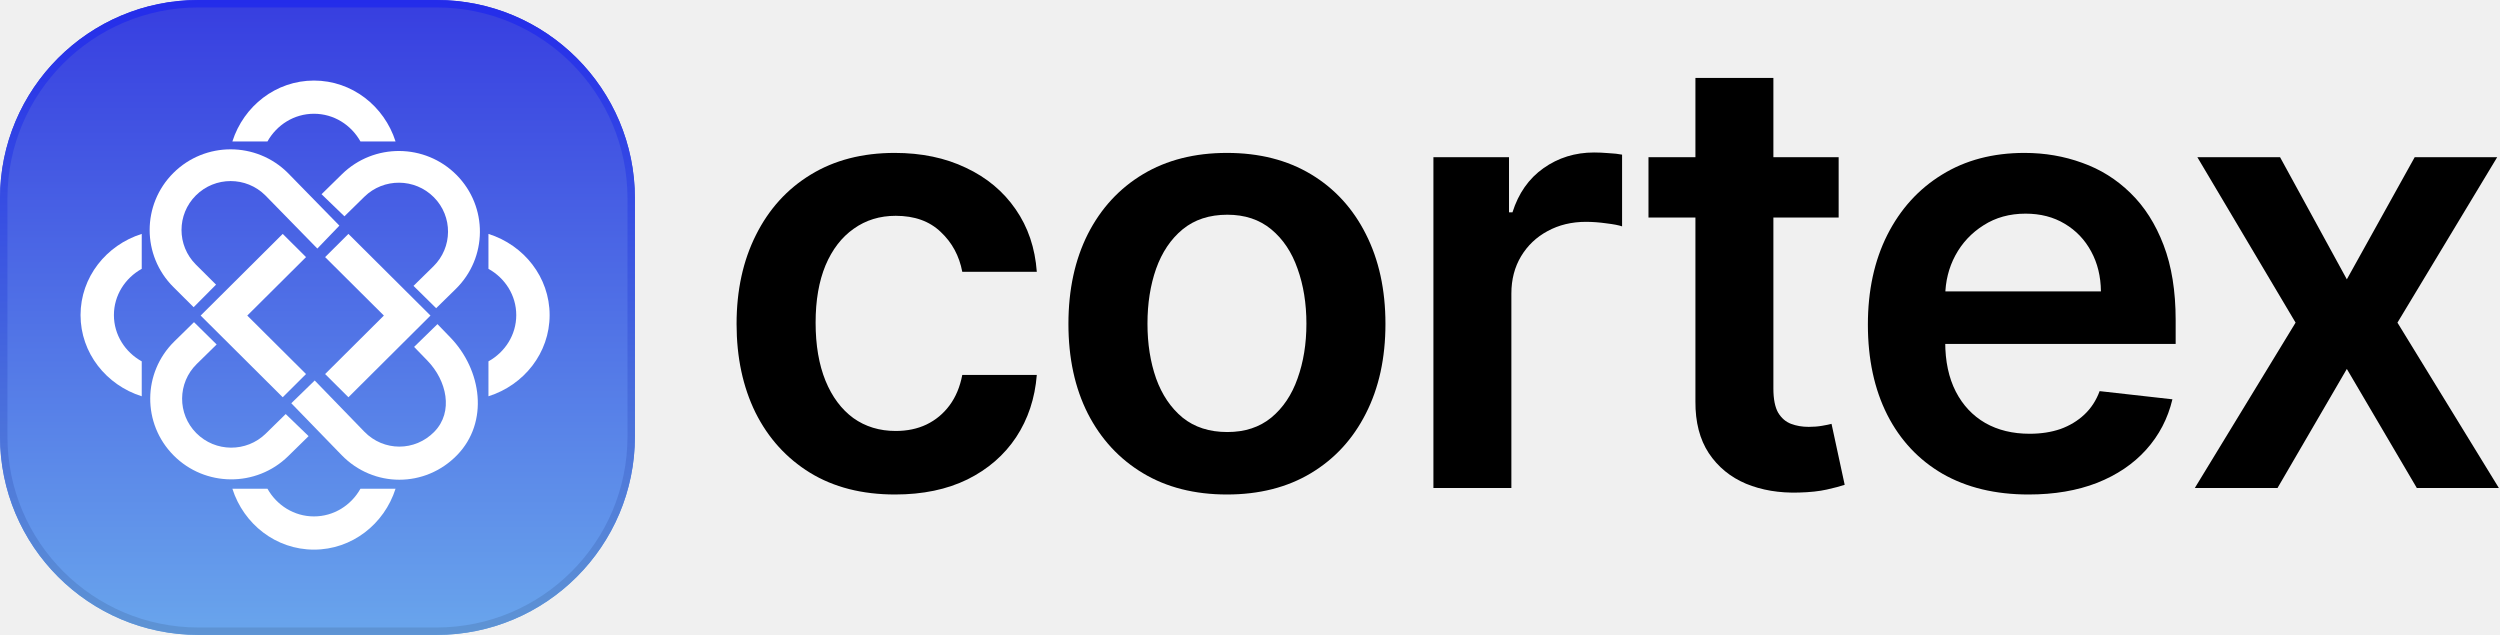
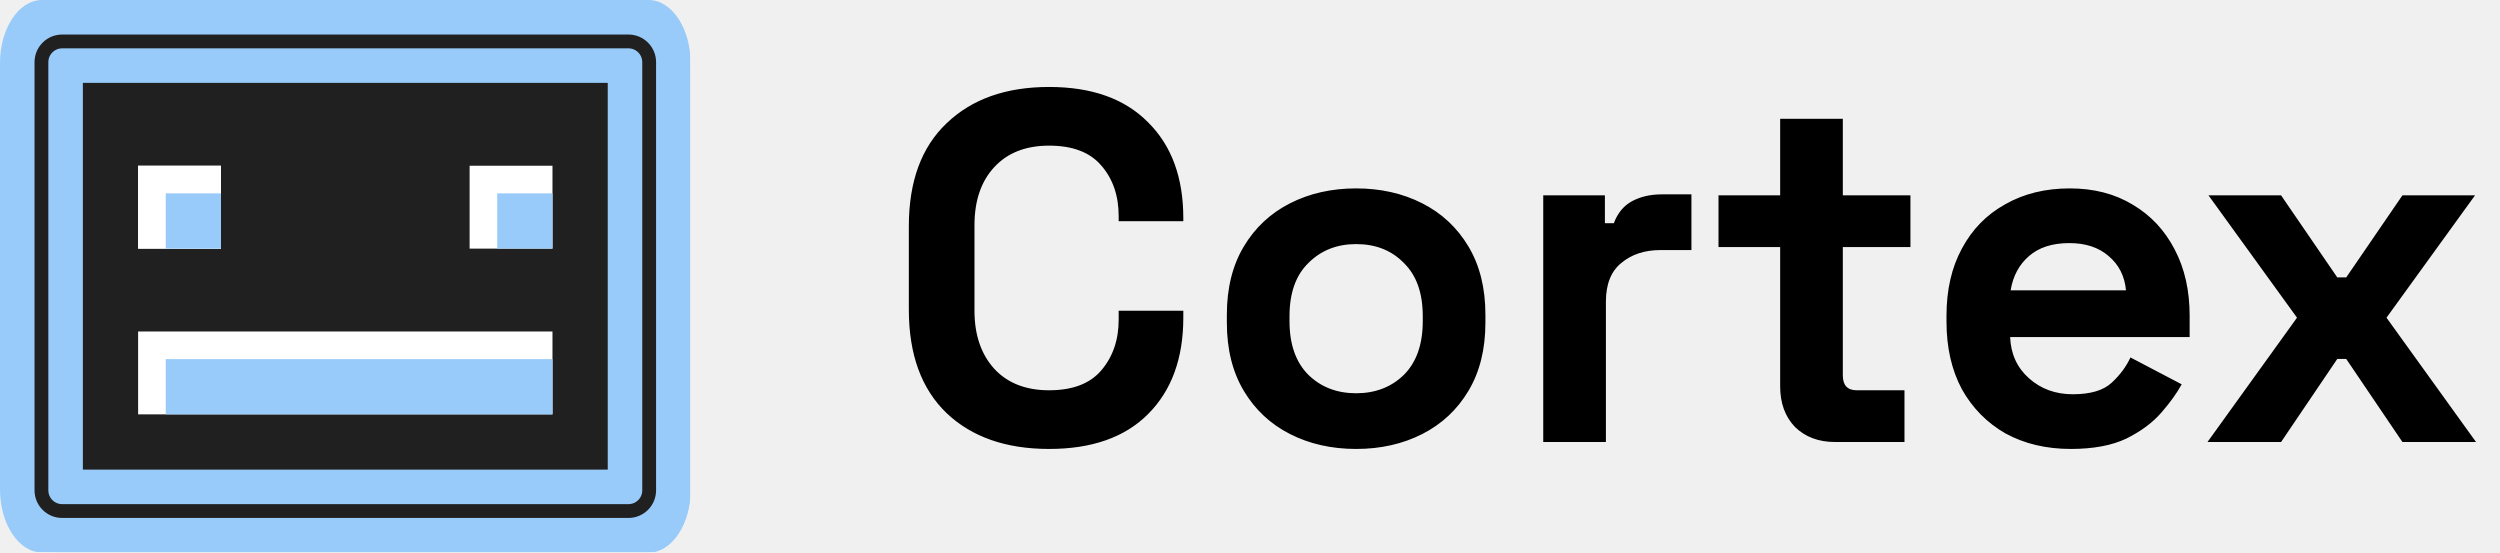
- <svg xmlns="http://www.w3.org/2000/svg" width="189" height="48" viewBox="0 0 189 48" fill="none">
-   <path d="M172.374 11.886L177.421 21.118L182.55 11.886H188.786L181.247 24.391L188.916 36.895H182.713L177.421 27.892L172.178 36.895H165.926L173.546 24.391L166.121 11.886H172.374Z" fill="black" />
-   <path d="M153.359 37.384C150.851 37.384 148.686 36.863 146.862 35.821C145.05 34.768 143.655 33.281 142.678 31.36C141.701 29.427 141.212 27.153 141.212 24.537C141.212 21.965 141.701 19.707 142.678 17.764C143.666 15.81 145.044 14.29 146.813 13.205C148.583 12.108 150.662 11.56 153.05 11.56C154.591 11.56 156.046 11.81 157.413 12.309C158.792 12.798 160.008 13.558 161.06 14.589C162.124 15.62 162.96 16.933 163.568 18.529C164.176 20.114 164.48 22.003 164.48 24.195V26.003H143.98V22.03H158.83C158.819 20.901 158.575 19.897 158.097 19.018C157.619 18.128 156.952 17.427 156.094 16.917C155.248 16.407 154.26 16.152 153.131 16.152C151.926 16.152 150.868 16.445 149.956 17.031C149.044 17.607 148.333 18.366 147.823 19.311C147.324 20.244 147.069 21.27 147.058 22.388V25.856C147.058 27.311 147.324 28.559 147.856 29.601C148.387 30.632 149.131 31.425 150.086 31.978C151.041 32.521 152.159 32.792 153.44 32.792C154.298 32.792 155.074 32.673 155.769 32.434C156.463 32.184 157.066 31.821 157.576 31.343C158.086 30.866 158.472 30.274 158.732 29.569L164.235 30.187C163.888 31.642 163.226 32.912 162.249 33.997C161.283 35.072 160.046 35.908 158.537 36.505C157.028 37.091 155.302 37.384 153.359 37.384Z" fill="black" />
-   <path d="M139.002 11.886V16.445H124.625V11.886H139.002ZM128.174 5.894H134.068V29.373C134.068 30.166 134.188 30.773 134.426 31.197C134.676 31.609 135.002 31.892 135.403 32.043C135.805 32.195 136.25 32.271 136.738 32.271C137.108 32.271 137.444 32.244 137.748 32.19C138.063 32.136 138.302 32.087 138.464 32.043L139.458 36.651C139.143 36.76 138.692 36.879 138.106 37.01C137.531 37.14 136.825 37.216 135.99 37.237C134.513 37.281 133.184 37.058 132 36.57C130.817 36.071 129.878 35.3 129.184 34.258C128.5 33.216 128.163 31.913 128.174 30.35V5.894Z" fill="black" />
-   <path d="M108.366 36.895V11.886H114.081V16.054H114.342C114.798 14.611 115.579 13.498 116.686 12.716C117.804 11.924 119.08 11.528 120.513 11.528C120.838 11.528 121.202 11.544 121.604 11.577C122.016 11.598 122.358 11.636 122.629 11.691V17.113C122.38 17.026 121.984 16.95 121.441 16.885C120.909 16.809 120.393 16.771 119.894 16.771C118.819 16.771 117.853 17.004 116.996 17.471C116.149 17.927 115.482 18.562 114.993 19.376C114.505 20.19 114.26 21.129 114.26 22.193V36.895H108.366Z" fill="black" />
-   <path d="M92.757 37.384C90.314 37.384 88.198 36.847 86.407 35.772C84.616 34.697 83.226 33.194 82.238 31.262C81.261 29.33 80.773 27.072 80.773 24.488C80.773 21.905 81.261 19.642 82.238 17.699C83.226 15.756 84.616 14.247 86.407 13.172C88.198 12.098 90.314 11.56 92.757 11.56C95.199 11.56 97.316 12.098 99.107 13.172C100.898 14.247 102.282 15.756 103.259 17.699C104.246 19.642 104.74 21.905 104.74 24.488C104.74 27.072 104.246 29.33 103.259 31.262C102.282 33.194 100.898 34.697 99.107 35.772C97.316 36.847 95.199 37.384 92.757 37.384ZM92.789 32.662C94.114 32.662 95.221 32.298 96.111 31.571C97.001 30.833 97.663 29.845 98.097 28.608C98.542 27.37 98.765 25.992 98.765 24.472C98.765 22.942 98.542 21.558 98.097 20.32C97.663 19.072 97.001 18.079 96.111 17.341C95.221 16.602 94.114 16.233 92.789 16.233C91.432 16.233 90.303 16.602 89.403 17.341C88.512 18.079 87.845 19.072 87.4 20.32C86.966 21.558 86.749 22.942 86.749 24.472C86.749 25.992 86.966 27.37 87.4 28.608C87.845 29.845 88.512 30.833 89.403 31.571C90.303 32.298 91.432 32.662 92.789 32.662Z" fill="black" />
-   <path d="M67.668 37.384C65.172 37.384 63.028 36.836 61.237 35.739C59.457 34.643 58.084 33.129 57.117 31.197C56.162 29.254 55.685 27.018 55.685 24.488C55.685 21.948 56.173 19.707 57.15 17.764C58.127 15.81 59.505 14.29 61.286 13.205C63.077 12.108 65.193 11.56 67.636 11.56C69.666 11.56 71.462 11.935 73.025 12.684C74.599 13.422 75.853 14.47 76.786 15.826C77.72 17.172 78.252 18.746 78.382 20.548H72.748C72.52 19.343 71.978 18.339 71.12 17.536C70.273 16.722 69.139 16.315 67.717 16.315C66.512 16.315 65.454 16.64 64.542 17.292C63.63 17.932 62.919 18.855 62.409 20.06C61.91 21.265 61.66 22.708 61.66 24.391C61.66 26.095 61.91 27.56 62.409 28.787C62.908 30.003 63.609 30.942 64.51 31.604C65.421 32.255 66.49 32.581 67.717 32.581C68.585 32.581 69.362 32.418 70.046 32.092C70.74 31.756 71.321 31.273 71.788 30.643C72.254 30.014 72.575 29.248 72.748 28.347H78.382C78.241 30.117 77.72 31.685 76.819 33.053C75.918 34.41 74.691 35.474 73.139 36.244C71.587 37.004 69.763 37.384 67.668 37.384Z" fill="black" />
-   <path d="M0 15C0 6.716 6.716 0 15 0H33C41.284 0 48 6.716 48 15V33C48 41.284 41.284 48 33 48H15C6.716 48 0 41.284 0 33V15Z" fill="url(#paint0_linear_12_974)" />
-   <path fill-rule="evenodd" clip-rule="evenodd" d="M33 0.562H15C7.026 0.562 0.562 7.026 0.562 15V33C0.562 40.974 7.026 47.438 15 47.438H33C40.974 47.438 47.438 40.974 47.438 33V15C47.438 7.026 40.974 0.562 33 0.562ZM15 0C6.716 0 0 6.716 0 15V33C0 41.284 6.716 48 15 48H33C41.284 48 48 41.284 48 33V15C48 6.716 41.284 0 33 0H15Z" fill="url(#paint1_linear_12_974)" />
-   <path fill-rule="evenodd" clip-rule="evenodd" d="M25.658 17.058L21.764 13.076C19.374 10.694 15.498 10.694 13.107 13.076C10.716 15.457 10.716 19.318 13.107 21.699L14.638 23.224L16.333 21.519L14.81 20.003C13.36 18.558 13.36 16.216 14.81 14.772C16.26 13.328 18.611 13.328 20.061 14.772L23.991 18.791L25.658 17.058Z" fill="white" />
-   <path fill-rule="evenodd" clip-rule="evenodd" d="M22.022 30.485L25.825 34.404C28.236 36.888 32.146 36.888 34.558 34.404C36.97 31.919 36.441 27.977 34.029 25.492L33.072 24.503L31.306 26.226L32.311 27.262C33.774 28.769 34.303 31.127 32.84 32.634C31.377 34.141 29.005 34.141 27.543 32.634L23.792 28.765L22.022 30.485Z" fill="white" />
-   <path fill-rule="evenodd" clip-rule="evenodd" d="M32.973 23.3L34.457 21.845C36.866 19.482 36.893 15.625 34.517 13.229C32.141 10.834 28.262 10.807 25.852 13.17L24.309 14.683L26.039 16.353L27.545 14.876C29.006 13.443 31.359 13.46 32.801 14.913C34.242 16.366 34.226 18.705 32.764 20.138L31.261 21.612L32.973 23.3Z" fill="white" />
-   <path fill-rule="evenodd" clip-rule="evenodd" d="M14.666 24.355L13.182 25.81C10.772 28.173 10.745 32.03 13.122 34.426C15.498 36.821 19.377 36.848 21.787 34.485L23.33 32.972L21.6 31.302L20.094 32.779C18.632 34.212 16.279 34.196 14.838 32.742C13.397 31.289 13.413 28.95 14.874 27.517L16.378 26.043L14.666 24.355Z" fill="white" />
-   <path fill-rule="evenodd" clip-rule="evenodd" d="M21.373 17.683L16.932 22.104L15.169 23.857L16.932 25.611L21.373 30.032L23.136 28.278L18.694 23.857L23.136 19.437L21.373 17.683Z" fill="white" />
-   <path fill-rule="evenodd" clip-rule="evenodd" d="M26.341 17.683L30.783 22.104L32.545 23.857L30.783 25.611L26.341 30.032L24.579 28.278L29.021 23.857L24.579 19.437L26.341 17.683Z" fill="white" />
-   <path d="M6.089 23.821C6.089 20.958 8.029 18.531 10.715 17.683L10.715 20.324C9.458 21.022 8.612 22.327 8.612 23.821C8.612 25.315 9.458 26.62 10.715 27.318L10.715 29.959C8.029 29.111 6.089 26.683 6.089 23.821Z" fill="white" />
-   <path d="M41.552 23.821C41.552 20.958 39.613 18.531 36.927 17.683L36.927 20.324C38.184 21.022 39.029 22.327 39.029 23.821C39.029 25.315 38.184 26.62 36.927 27.318L36.927 29.959C39.613 29.111 41.552 26.683 41.552 23.821Z" fill="white" />
-   <path d="M23.735 6.09C26.612 6.09 29.051 8.02 29.903 10.693L27.249 10.693C26.548 9.442 25.237 8.6 23.735 8.6C22.234 8.6 20.923 9.442 20.221 10.693L17.568 10.693C18.42 8.02 20.859 6.09 23.735 6.09Z" fill="white" />
-   <path d="M23.735 41.552C26.612 41.552 29.051 39.622 29.903 36.949L27.249 36.949C26.548 38.2 25.237 39.041 23.735 39.041C22.234 39.041 20.923 38.2 20.221 36.949L17.568 36.949C18.42 39.622 20.859 41.552 23.735 41.552Z" fill="white" />
+ <svg xmlns="http://www.w3.org/2000/svg" width="181" height="40" viewBox="0 0 181 40" fill="none">
+   <g clip-path="url(#clip0_35_8566)">
+     <mask id="mask0_35_8566" style="mask-type:luminance" maskUnits="userSpaceOnUse" x="0" y="0" width="50" height="40">
+       <path d="M50 0H0V40H50V0Z" fill="white" />
+     </mask>
+     <g mask="url(#mask0_35_8566)">
+       <path d="M50 35.429C50 37.953 48.636 40 46.954 40H3.046C1.364 40 0 37.953 0 35.429V4.572C0 2.046 1.364 0 3.046 0H46.954C48.636 0 50 2.046 50 4.572V35.429Z" fill="#98CBF9" />
+       <path d="M47.033 1.041H4.267C2.628 1.041 1.301 3.034 1.301 5.494V35.547C1.301 38.006 2.628 39.999 4.267 39.999H46.954C48.636 39.999 50 37.952 50 35.428V5.494C50 3.034 48.672 1.041 47.033 1.041Z" fill="#98CBF9" />
+       <path d="M3 4.5C3 3.672 3.672 3 4.5 3H45.5C46.328 3 47 3.672 47 4.5V35.5C47 36.328 46.328 37 45.5 37H4.5C3.672 37 3 36.328 3 35.5V4.5Z" stroke="#202020" stroke-miterlimit="10" />
+       <path d="M6 6H44V34H6V6Z" fill="#202020" />
+       <path d="M16 18H10V12H16V18Z" fill="white" />
+       <path d="M12 18H16V14H12V18Z" fill="#98CBF9" />
+       <path d="M16 18H10V12H16V18Z" fill="white" />
+       <path d="M12 18H16V14H12V18Z" fill="#98CBF9" />
+       <path d="M40 18H34V12H40V18Z" fill="white" />
+       <path d="M36 18H40V14H36V18Z" fill="#98CBF9" />
+       <path d="M40 30H10V24H40V30Z" fill="white" />
+       <path d="M40 30H12V26H40V30Z" fill="#98CBF9" />
+     </g>
+   </g>
+   <path d="M75.952 32.504C72.832 32.504 70.36 31.64 68.536 29.912C66.712 28.16 65.8 25.664 65.8 22.424V16.376C65.8 13.136 66.712 10.652 68.536 8.924C70.36 7.172 72.832 6.296 75.952 6.296C79.048 6.296 81.436 7.148 83.116 8.852C84.82 10.532 85.672 12.848 85.672 15.8V16.016H80.992V15.656C80.992 14.168 80.572 12.944 79.732 11.984C78.916 11.024 77.656 10.544 75.952 10.544C74.272 10.544 72.952 11.06 71.992 12.092C71.032 13.124 70.552 14.528 70.552 16.304V22.496C70.552 24.248 71.032 25.652 71.992 26.708C72.952 27.74 74.272 28.256 75.952 28.256C77.656 28.256 78.916 27.776 79.732 26.816C80.572 25.832 80.992 24.608 80.992 23.144V22.496H85.672V23C85.672 25.952 84.82 28.28 83.116 29.984C81.436 31.664 79.048 32.504 75.952 32.504ZM98.184 32.504C96.408 32.504 94.812 32.144 93.396 31.424C91.98 30.704 90.864 29.66 90.048 28.292C89.232 26.924 88.824 25.28 88.824 23.36V22.784C88.824 20.864 89.232 19.22 90.048 17.852C90.864 16.484 91.98 15.44 93.396 14.72C94.812 14 96.408 13.64 98.184 13.64C99.96 13.64 101.556 14 102.972 14.72C104.388 15.44 105.504 16.484 106.32 17.852C107.136 19.22 107.544 20.864 107.544 22.784V23.36C107.544 25.28 107.136 26.924 106.32 28.292C105.504 29.66 104.388 30.704 102.972 31.424C101.556 32.144 99.96 32.504 98.184 32.504ZM98.184 28.472C99.576 28.472 100.728 28.028 101.64 27.14C102.552 26.228 103.008 24.932 103.008 23.252V22.892C103.008 21.212 102.552 19.928 101.64 19.04C100.752 18.128 99.6 17.672 98.184 17.672C96.792 17.672 95.64 18.128 94.728 19.04C93.816 19.928 93.36 21.212 93.36 22.892V23.252C93.36 24.932 93.816 26.228 94.728 27.14C95.64 28.028 96.792 28.472 98.184 28.472ZM111.731 32V14.144H116.195V16.16H116.843C117.107 15.44 117.539 14.912 118.139 14.576C118.763 14.24 119.483 14.072 120.299 14.072H122.459V18.104H120.227C119.075 18.104 118.127 18.416 117.383 19.04C116.639 19.64 116.267 20.576 116.267 21.848V32H111.731ZM132.844 32C131.668 32 130.708 31.64 129.964 30.92C129.244 30.176 128.884 29.192 128.884 27.968V17.888H124.42V14.144H128.884V8.6H133.42V14.144H138.316V17.888H133.42V27.176C133.42 27.896 133.756 28.256 134.428 28.256H137.884V32H132.844ZM149.926 32.504C148.15 32.504 146.578 32.132 145.21 31.388C143.866 30.62 142.81 29.552 142.042 28.184C141.298 26.792 140.926 25.16 140.926 23.288V22.856C140.926 20.984 141.298 19.364 142.042 17.996C142.786 16.604 143.83 15.536 145.174 14.792C146.518 14.024 148.078 13.64 149.854 13.64C151.606 13.64 153.13 14.036 154.426 14.828C155.722 15.596 156.73 16.676 157.45 18.068C158.17 19.436 158.53 21.032 158.53 22.856V24.404H145.534C145.582 25.628 146.038 26.624 146.902 27.392C147.766 28.16 148.822 28.544 150.07 28.544C151.342 28.544 152.278 28.268 152.878 27.716C153.478 27.164 153.934 26.552 154.246 25.88L157.954 27.824C157.618 28.448 157.126 29.132 156.478 29.876C155.854 30.596 155.014 31.22 153.958 31.748C152.902 32.252 151.558 32.504 149.926 32.504ZM145.57 21.02H153.922C153.826 19.988 153.406 19.16 152.662 18.536C151.942 17.912 150.994 17.6 149.818 17.6C148.594 17.6 147.622 17.912 146.902 18.536C146.182 19.16 145.738 19.988 145.57 21.02ZM159.823 32L166.303 23L159.895 14.144H165.151L169.219 20.084H169.867L173.935 14.144H179.191L172.783 23L179.263 32H173.935L169.867 25.988H169.219L165.151 32H159.823Z" fill="black" />
  <defs>
-     <linearGradient id="paint0_linear_12_974" x1="24" y1="0" x2="24" y2="48" gradientUnits="userSpaceOnUse">
-       <stop stop-color="#373EE0" />
-       <stop offset="1" stop-color="#69A5EC" />
-     </linearGradient>
-     <linearGradient id="paint1_linear_12_974" x1="24" y1="0" x2="24" y2="48" gradientUnits="userSpaceOnUse">
-       <stop stop-color="#242CEA" />
-       <stop offset="1" stop-color="#5E94D4" />
-     </linearGradient>
+     <clipPath id="clip0_35_8566">
+       <rect width="50" height="40" fill="white" />
+     </clipPath>
  </defs>
</svg>
